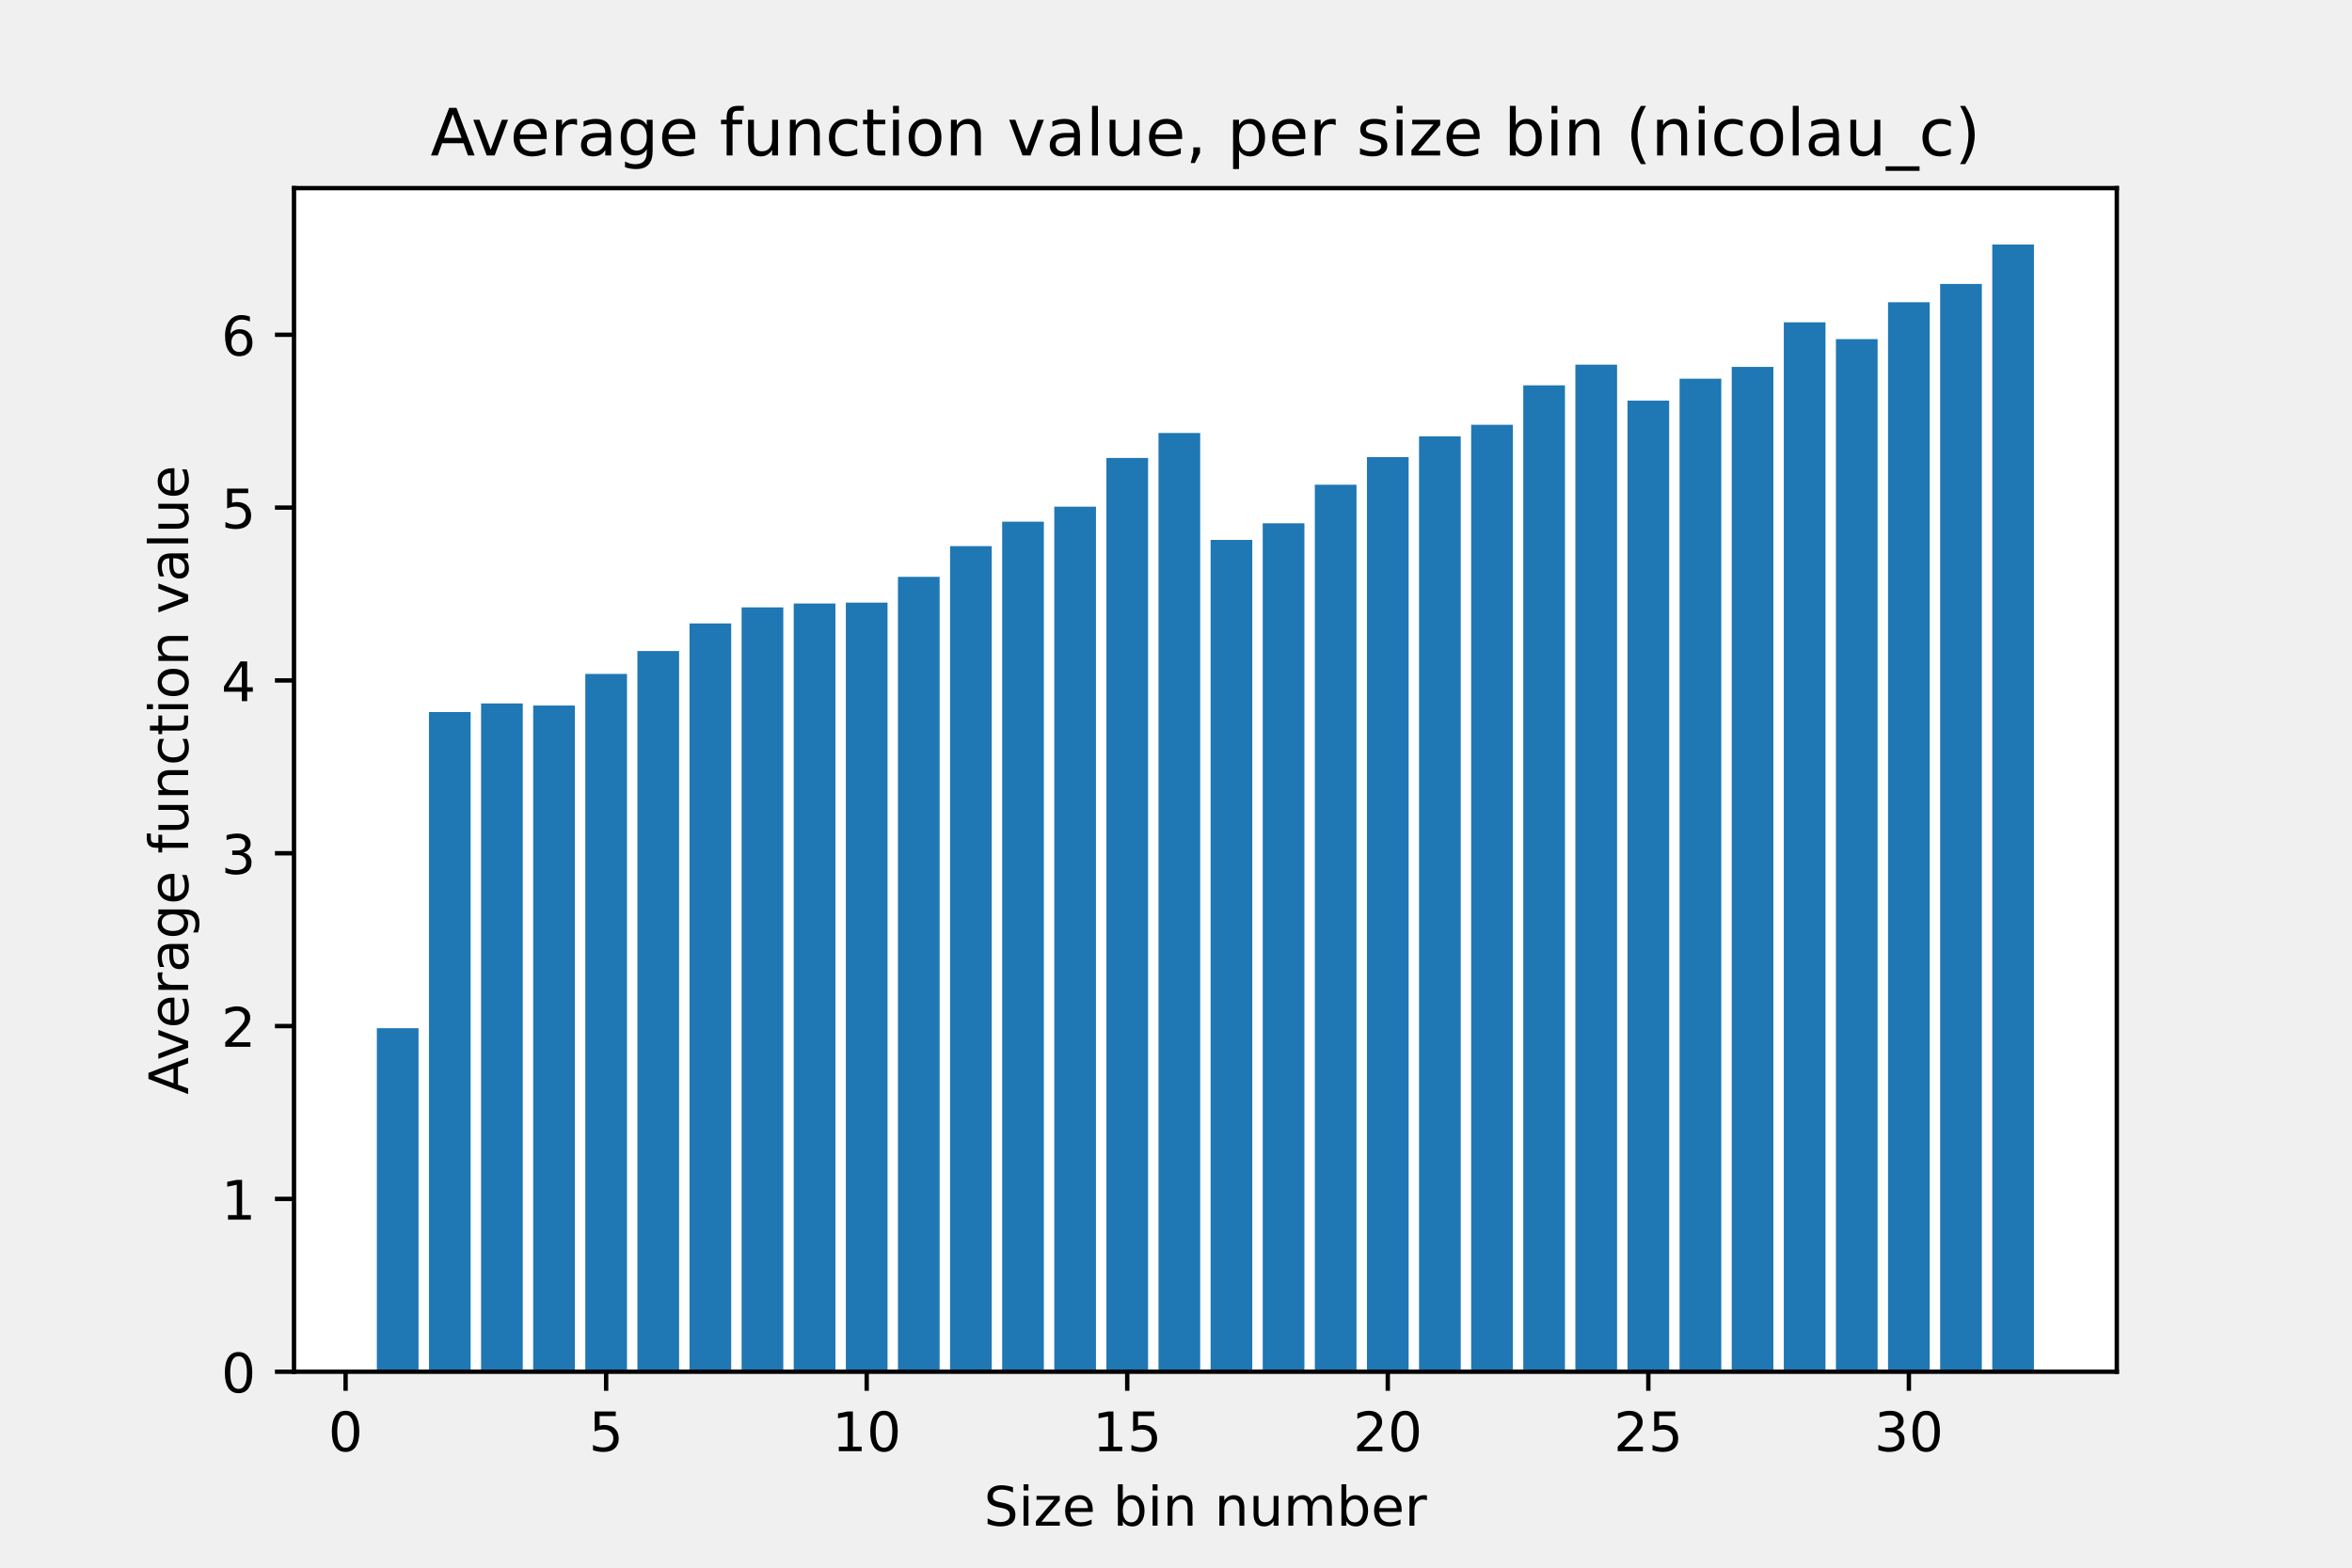
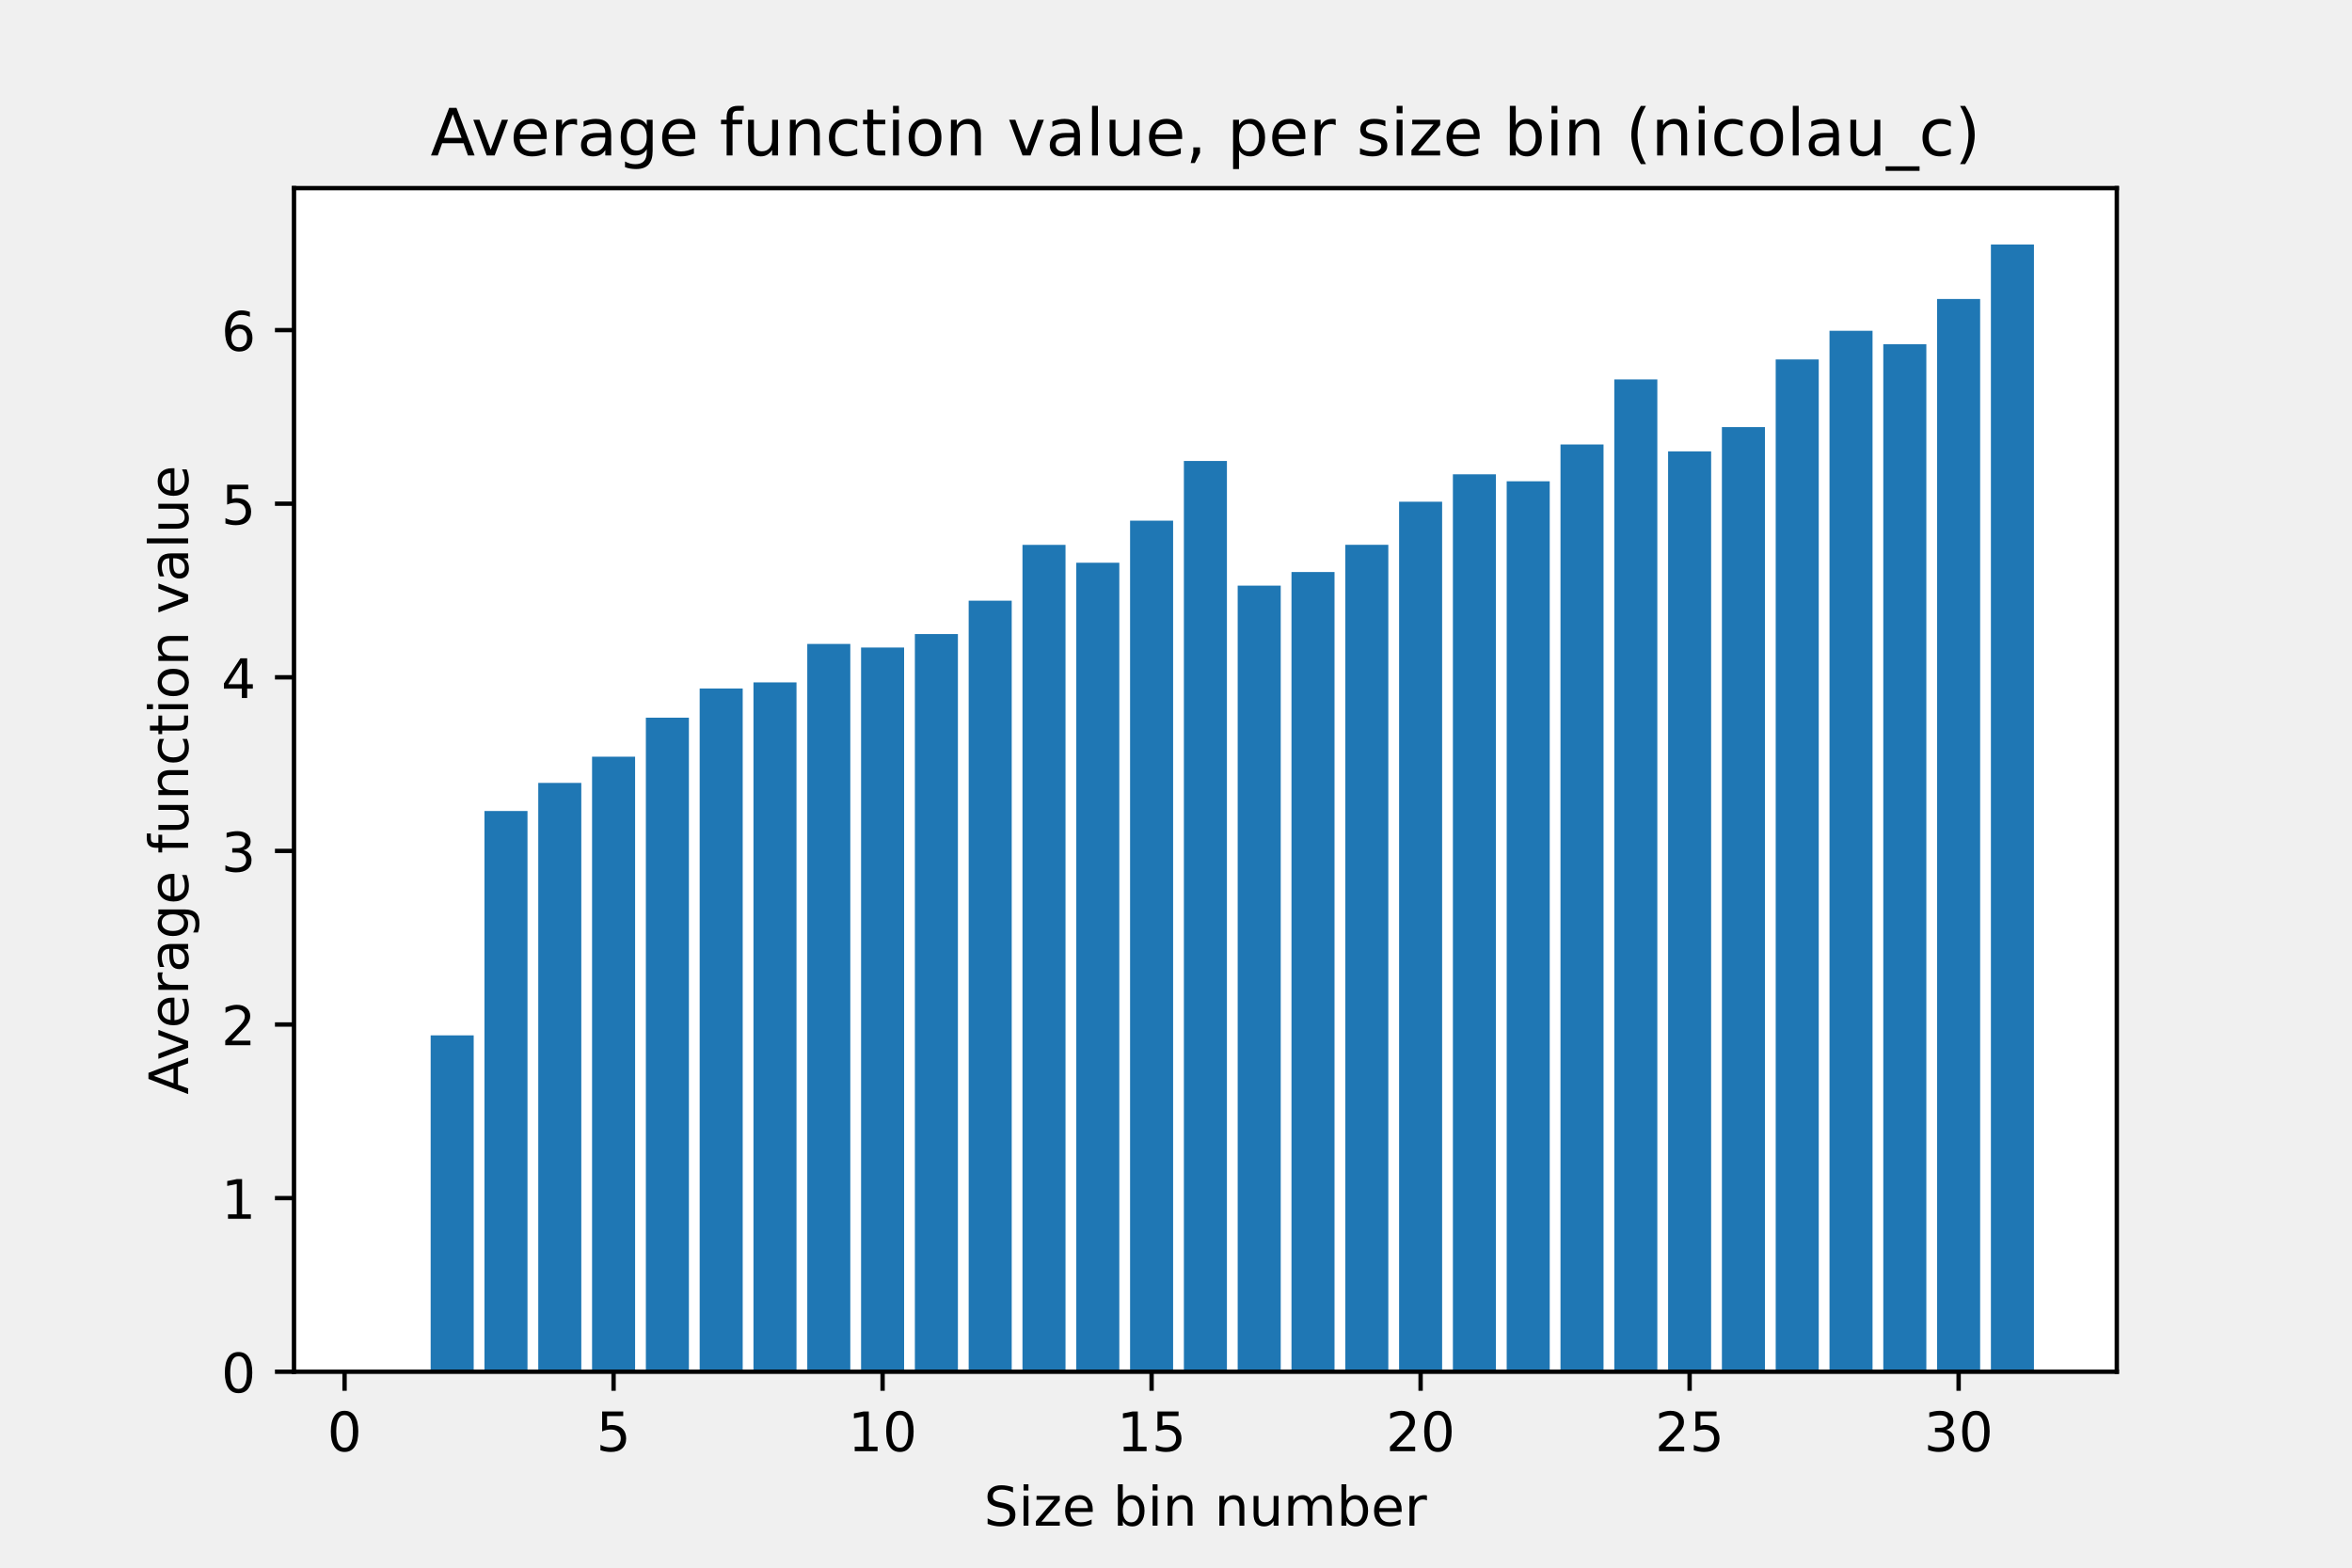
<svg xmlns="http://www.w3.org/2000/svg" xmlns:xlink="http://www.w3.org/1999/xlink" width="432pt" height="288pt" viewBox="0 0 432 288" version="1.1">
  <defs>
    <style type="text/css">*{stroke-linejoin: round; stroke-linecap: butt}</style>
  </defs>
  <g id="figure_1">
    <g id="patch_1">
      <path d="M 0 288  L 432 288  L 432 0  L 0 0  L 0 288  z " style="fill: none" />
    </g>
    <g id="axes_1">
      <g id="patch_2">
        <path d="M 54 252  L 388.8 252  L 388.8 34.56  L 54 34.56  z " style="fill: #ffffff" />
      </g>
      <g id="patch_3">
-         <path d="M 69.218 252  L 76.875 252  L 76.875 188.892  L 69.218 188.892  z " clip-path="url(#p6d19652eb0)" style="fill: #1f77b4" />
+         <path d="M 69.218 252  L 77.124 252  L 77.124 252  L 69.218 252  z " clip-path="url(#pffc5edbff7)" style="fill: #1f77b4" />
      </g>
      <g id="patch_4">
-         <path d="M 78.789 252  L 86.446 252  L 86.446 130.809  L 78.789 130.809  z " clip-path="url(#p6d19652eb0)" style="fill: #1f77b4" />
+         <path d="M 79.1 252  L 87.006 252  L 87.006 190.208  L 79.1 190.208  z " clip-path="url(#pffc5edbff7)" style="fill: #1f77b4" />
      </g>
      <g id="patch_5">
-         <path d="M 88.361 252  L 96.017 252  L 96.017 129.234  L 88.361 129.234  z " clip-path="url(#p6d19652eb0)" style="fill: #1f77b4" />
+         <path d="M 88.982 252  L 96.888 252  L 96.888 148.987  L 88.982 148.987  z " clip-path="url(#pffc5edbff7)" style="fill: #1f77b4" />
      </g>
      <g id="patch_6">
-         <path d="M 97.932 252  L 105.589 252  L 105.589 129.611  L 97.932 129.611  z " clip-path="url(#p6d19652eb0)" style="fill: #1f77b4" />
+         <path d="M 98.864 252  L 106.77 252  L 106.77 143.824  L 98.864 143.824  z " clip-path="url(#pffc5edbff7)" style="fill: #1f77b4" />
      </g>
      <g id="patch_7">
-         <path d="M 107.503 252  L 115.16 252  L 115.16 123.802  L 107.503 123.802  z " clip-path="url(#p6d19652eb0)" style="fill: #1f77b4" />
+         <path d="M 108.746 252  L 116.651 252  L 116.651 139.009  L 108.746 139.009  z " clip-path="url(#pffc5edbff7)" style="fill: #1f77b4" />
      </g>
      <g id="patch_8">
-         <path d="M 117.074 252  L 124.731 252  L 124.731 119.595  L 117.074 119.595  z " clip-path="url(#p6d19652eb0)" style="fill: #1f77b4" />
+         <path d="M 118.628 252  L 126.533 252  L 126.533 131.843  L 118.628 131.843  z " clip-path="url(#pffc5edbff7)" style="fill: #1f77b4" />
      </g>
      <g id="patch_9">
-         <path d="M 126.645 252  L 134.302 252  L 134.302 114.536  L 126.645 114.536  z " clip-path="url(#p6d19652eb0)" style="fill: #1f77b4" />
+         <path d="M 128.51 252  L 136.415 252  L 136.415 126.493  L 128.51 126.493  z " clip-path="url(#pffc5edbff7)" style="fill: #1f77b4" />
      </g>
      <g id="patch_10">
-         <path d="M 136.216 252  L 143.873 252  L 143.873 111.584  L 136.216 111.584  z " clip-path="url(#p6d19652eb0)" style="fill: #1f77b4" />
+         <path d="M 138.392 252  L 146.297 252  L 146.297 125.357  L 138.392 125.357  z " clip-path="url(#pffc5edbff7)" style="fill: #1f77b4" />
      </g>
      <g id="patch_11">
-         <path d="M 145.788 252  L 153.445 252  L 153.445 110.869  L 145.788 110.869  z " clip-path="url(#p6d19652eb0)" style="fill: #1f77b4" />
+         <path d="M 148.274 252  L 156.179 252  L 156.179 118.297  L 148.274 118.297  z " clip-path="url(#pffc5edbff7)" style="fill: #1f77b4" />
      </g>
      <g id="patch_12">
-         <path d="M 155.359 252  L 163.016 252  L 163.016 110.711  L 155.359 110.711  z " clip-path="url(#p6d19652eb0)" style="fill: #1f77b4" />
+         <path d="M 158.156 252  L 166.061 252  L 166.061 118.951  L 158.156 118.951  z " clip-path="url(#pffc5edbff7)" style="fill: #1f77b4" />
      </g>
      <g id="patch_13">
-         <path d="M 164.93 252  L 172.587 252  L 172.587 105.978  L 164.93 105.978  z " clip-path="url(#p6d19652eb0)" style="fill: #1f77b4" />
+         <path d="M 168.038 252  L 175.943 252  L 175.943 116.475  L 168.038 116.475  z " clip-path="url(#pffc5edbff7)" style="fill: #1f77b4" />
      </g>
      <g id="patch_14">
-         <path d="M 174.501 252  L 182.158 252  L 182.158 100.325  L 174.501 100.325  z " clip-path="url(#p6d19652eb0)" style="fill: #1f77b4" />
+         <path d="M 177.919 252  L 185.825 252  L 185.825 110.352  L 177.919 110.352  z " clip-path="url(#pffc5edbff7)" style="fill: #1f77b4" />
      </g>
      <g id="patch_15">
-         <path d="M 184.072 252  L 191.729 252  L 191.729 95.84  L 184.072 95.84  z " clip-path="url(#p6d19652eb0)" style="fill: #1f77b4" />
+         <path d="M 187.801 252  L 195.707 252  L 195.707 100.102  L 187.801 100.102  z " clip-path="url(#pffc5edbff7)" style="fill: #1f77b4" />
      </g>
      <g id="patch_16">
-         <path d="M 193.644 252  L 201.301 252  L 201.301 93.079  L 193.644 93.079  z " clip-path="url(#p6d19652eb0)" style="fill: #1f77b4" />
+         <path d="M 197.683 252  L 205.589 252  L 205.589 103.382  L 197.683 103.382  z " clip-path="url(#pffc5edbff7)" style="fill: #1f77b4" />
      </g>
      <g id="patch_17">
-         <path d="M 203.215 252  L 210.872 252  L 210.872 84.126  L 203.215 84.126  z " clip-path="url(#p6d19652eb0)" style="fill: #1f77b4" />
+         <path d="M 207.565 252  L 215.471 252  L 215.471 95.647  L 207.565 95.647  z " clip-path="url(#pffc5edbff7)" style="fill: #1f77b4" />
      </g>
      <g id="patch_18">
-         <path d="M 212.786 252  L 220.443 252  L 220.443 79.544  L 212.786 79.544  z " clip-path="url(#p6d19652eb0)" style="fill: #1f77b4" />
+         <path d="M 217.447 252  L 225.353 252  L 225.353 84.686  L 217.447 84.686  z " clip-path="url(#pffc5edbff7)" style="fill: #1f77b4" />
      </g>
      <g id="patch_19">
-         <path d="M 222.357 252  L 230.014 252  L 230.014 99.189  L 222.357 99.189  z " clip-path="url(#p6d19652eb0)" style="fill: #1f77b4" />
+         <path d="M 227.329 252  L 235.235 252  L 235.235 107.584  L 227.329 107.584  z " clip-path="url(#pffc5edbff7)" style="fill: #1f77b4" />
      </g>
      <g id="patch_20">
-         <path d="M 231.928 252  L 239.585 252  L 239.585 96.129  L 231.928 96.129  z " clip-path="url(#p6d19652eb0)" style="fill: #1f77b4" />
+         <path d="M 237.211 252  L 245.117 252  L 245.117 105.081  L 237.211 105.081  z " clip-path="url(#pffc5edbff7)" style="fill: #1f77b4" />
      </g>
      <g id="patch_21">
-         <path d="M 241.499 252  L 249.156 252  L 249.156 89.049  L 241.499 89.049  z " clip-path="url(#p6d19652eb0)" style="fill: #1f77b4" />
+         <path d="M 247.093 252  L 254.999 252  L 254.999 100.086  L 247.093 100.086  z " clip-path="url(#pffc5edbff7)" style="fill: #1f77b4" />
      </g>
      <g id="patch_22">
-         <path d="M 251.071 252  L 258.728 252  L 258.728 83.97  L 251.071 83.97  z " clip-path="url(#p6d19652eb0)" style="fill: #1f77b4" />
+         <path d="M 256.975 252  L 264.881 252  L 264.881 92.167  L 256.975 92.167  z " clip-path="url(#pffc5edbff7)" style="fill: #1f77b4" />
      </g>
      <g id="patch_23">
-         <path d="M 260.642 252  L 268.299 252  L 268.299 80.151  L 260.642 80.151  z " clip-path="url(#p6d19652eb0)" style="fill: #1f77b4" />
+         <path d="M 266.857 252  L 274.762 252  L 274.762 87.137  L 266.857 87.137  z " clip-path="url(#pffc5edbff7)" style="fill: #1f77b4" />
      </g>
      <g id="patch_24">
-         <path d="M 270.213 252  L 277.87 252  L 277.87 78.039  L 270.213 78.039  z " clip-path="url(#p6d19652eb0)" style="fill: #1f77b4" />
+         <path d="M 276.739 252  L 284.644 252  L 284.644 88.415  L 276.739 88.415  z " clip-path="url(#pffc5edbff7)" style="fill: #1f77b4" />
      </g>
      <g id="patch_25">
-         <path d="M 279.784 252  L 287.441 252  L 287.441 70.792  L 279.784 70.792  z " clip-path="url(#p6d19652eb0)" style="fill: #1f77b4" />
+         <path d="M 286.621 252  L 294.526 252  L 294.526 81.649  L 286.621 81.649  z " clip-path="url(#pffc5edbff7)" style="fill: #1f77b4" />
      </g>
      <g id="patch_26">
-         <path d="M 289.355 252  L 297.012 252  L 297.012 66.991  L 289.355 66.991  z " clip-path="url(#p6d19652eb0)" style="fill: #1f77b4" />
+         <path d="M 296.503 252  L 304.408 252  L 304.408 69.712  L 296.503 69.712  z " clip-path="url(#pffc5edbff7)" style="fill: #1f77b4" />
      </g>
      <g id="patch_27">
-         <path d="M 298.927 252  L 306.584 252  L 306.584 73.593  L 298.927 73.593  z " clip-path="url(#p6d19652eb0)" style="fill: #1f77b4" />
+         <path d="M 306.385 252  L 314.29 252  L 314.29 82.923  L 306.385 82.923  z " clip-path="url(#pffc5edbff7)" style="fill: #1f77b4" />
      </g>
      <g id="patch_28">
-         <path d="M 308.498 252  L 316.155 252  L 316.155 69.574  L 308.498 69.574  z " clip-path="url(#p6d19652eb0)" style="fill: #1f77b4" />
+         <path d="M 316.267 252  L 324.172 252  L 324.172 78.461  L 316.267 78.461  z " clip-path="url(#pffc5edbff7)" style="fill: #1f77b4" />
      </g>
      <g id="patch_29">
-         <path d="M 318.069 252  L 325.726 252  L 325.726 67.404  L 318.069 67.404  z " clip-path="url(#p6d19652eb0)" style="fill: #1f77b4" />
+         <path d="M 326.149 252  L 334.054 252  L 334.054 66.03  L 326.149 66.03  z " clip-path="url(#pffc5edbff7)" style="fill: #1f77b4" />
      </g>
      <g id="patch_30">
-         <path d="M 327.64 252  L 335.297 252  L 335.297 59.213  L 327.64 59.213  z " clip-path="url(#p6d19652eb0)" style="fill: #1f77b4" />
+         <path d="M 336.03 252  L 343.936 252  L 343.936 60.766  L 336.03 60.766  z " clip-path="url(#pffc5edbff7)" style="fill: #1f77b4" />
      </g>
      <g id="patch_31">
-         <path d="M 337.211 252  L 344.868 252  L 344.868 62.295  L 337.211 62.295  z " clip-path="url(#p6d19652eb0)" style="fill: #1f77b4" />
+         <path d="M 345.912 252  L 353.818 252  L 353.818 63.239  L 345.912 63.239  z " clip-path="url(#pffc5edbff7)" style="fill: #1f77b4" />
      </g>
      <g id="patch_32">
-         <path d="M 346.783 252  L 354.439 252  L 354.439 55.525  L 346.783 55.525  z " clip-path="url(#p6d19652eb0)" style="fill: #1f77b4" />
+         <path d="M 355.794 252  L 363.7 252  L 363.7 54.931  L 355.794 54.931  z " clip-path="url(#pffc5edbff7)" style="fill: #1f77b4" />
      </g>
      <g id="patch_33">
-         <path d="M 356.354 252  L 364.011 252  L 364.011 52.164  L 356.354 52.164  z " clip-path="url(#p6d19652eb0)" style="fill: #1f77b4" />
-       </g>
-       <g id="patch_34">
-         <path d="M 365.925 252  L 373.582 252  L 373.582 44.914  L 365.925 44.914  z " clip-path="url(#p6d19652eb0)" style="fill: #1f77b4" />
+         <path d="M 365.676 252  L 373.582 252  L 373.582 44.914  L 365.676 44.914  z " clip-path="url(#pffc5edbff7)" style="fill: #1f77b4" />
      </g>
      <g id="matplotlib.axis_1">
        <g id="xtick_1">
          <g id="line2d_1">
            <defs>
-               <path id="m0f5ec943c7" d="M 0 0  L 0 3.5  " style="stroke: #000000; stroke-width: 0.8" />
+               <path id="mae36552a9d" d="M 0 0  L 0 3.5  " style="stroke: #000000; stroke-width: 0.8" />
            </defs>
            <g>
-               <use xlink:href="#m0f5ec943c7" x="63.475" y="252" style="stroke: #000000; stroke-width: 0.8" />
+               <use xlink:href="#mae36552a9d" x="63.289" y="252" style="stroke: #000000; stroke-width: 0.8" />
            </g>
          </g>
          <g id="text_1">
-             <g transform="translate(60.29422 266.5984)scale(0.1 -0.1)">
+             <g transform="translate(60.10777 266.5984)scale(0.1 -0.1)">
              <defs>
                <path id="DejaVuSans-30" d="M 2034 4250  Q 1547 4250 1301 3770  Q 1056 3291 1056 2328  Q 1056 1369 1301 889  Q 1547 409 2034 409  Q 2525 409 2770 889  Q 3016 1369 3016 2328  Q 3016 3291 2770 3770  Q 2525 4250 2034 4250  z M 2034 4750  Q 2819 4750 3233 4129  Q 3647 3509 3647 2328  Q 3647 1150 3233 529  Q 2819 -91 2034 -91  Q 1250 -91 836 529  Q 422 1150 422 2328  Q 422 3509 836 4129  Q 1250 4750 2034 4750  z " transform="scale(0.015625)" />
              </defs>
              <use xlink:href="#DejaVuSans-30" />
            </g>
          </g>
        </g>
        <g id="xtick_2">
          <g id="line2d_2">
            <g>
-               <use xlink:href="#m0f5ec943c7" x="111.331" y="252" style="stroke: #000000; stroke-width: 0.8" />
+               <use xlink:href="#mae36552a9d" x="112.699" y="252" style="stroke: #000000; stroke-width: 0.8" />
            </g>
          </g>
          <g id="text_2">
-             <g transform="translate(108.1501 266.5984)scale(0.1 -0.1)">
+             <g transform="translate(109.5175 266.5984)scale(0.1 -0.1)">
              <defs>
                <path id="DejaVuSans-35" d="M 691 4666  L 3169 4666  L 3169 4134  L 1269 4134  L 1269 2991  Q 1406 3038 1543 3061  Q 1681 3084 1819 3084  Q 2600 3084 3056 2656  Q 3513 2228 3513 1497  Q 3513 744 3044 326  Q 2575 -91 1722 -91  Q 1428 -91 1123 -41  Q 819 9 494 109  L 494 744  Q 775 591 1075 516  Q 1375 441 1709 441  Q 2250 441 2565 725  Q 2881 1009 2881 1497  Q 2881 1984 2565 2268  Q 2250 2553 1709 2553  Q 1456 2553 1204 2497  Q 953 2441 691 2322  L 691 4666  z " transform="scale(0.015625)" />
              </defs>
              <use xlink:href="#DejaVuSans-35" />
            </g>
          </g>
        </g>
        <g id="xtick_3">
          <g id="line2d_3">
            <g>
-               <use xlink:href="#m0f5ec943c7" x="159.187" y="252" style="stroke: #000000; stroke-width: 0.8" />
+               <use xlink:href="#mae36552a9d" x="162.108" y="252" style="stroke: #000000; stroke-width: 0.8" />
            </g>
          </g>
          <g id="text_3">
-             <g transform="translate(152.8248 266.5984)scale(0.1 -0.1)">
+             <g transform="translate(155.7459 266.5984)scale(0.1 -0.1)">
              <defs>
                <path id="DejaVuSans-31" d="M 794 531  L 1825 531  L 1825 4091  L 703 3866  L 703 4441  L 1819 4666  L 2450 4666  L 2450 531  L 3481 531  L 3481 0  L 794 0  L 794 531  z " transform="scale(0.015625)" />
              </defs>
              <use xlink:href="#DejaVuSans-31" />
              <use xlink:href="#DejaVuSans-30" x="63.623" />
            </g>
          </g>
        </g>
        <g id="xtick_4">
          <g id="line2d_4">
            <g>
-               <use xlink:href="#m0f5ec943c7" x="207.043" y="252" style="stroke: #000000; stroke-width: 0.8" />
+               <use xlink:href="#mae36552a9d" x="211.518" y="252" style="stroke: #000000; stroke-width: 0.8" />
            </g>
          </g>
          <g id="text_4">
-             <g transform="translate(200.6807 266.5984)scale(0.1 -0.1)">
+             <g transform="translate(205.1556 266.5984)scale(0.1 -0.1)">
              <use xlink:href="#DejaVuSans-31" />
              <use xlink:href="#DejaVuSans-35" x="63.623" />
            </g>
          </g>
        </g>
        <g id="xtick_5">
          <g id="line2d_5">
            <g>
-               <use xlink:href="#m0f5ec943c7" x="254.899" y="252" style="stroke: #000000; stroke-width: 0.8" />
+               <use xlink:href="#mae36552a9d" x="260.928" y="252" style="stroke: #000000; stroke-width: 0.8" />
            </g>
          </g>
          <g id="text_5">
-             <g transform="translate(248.5366 266.5984)scale(0.1 -0.1)">
+             <g transform="translate(254.5652 266.5984)scale(0.1 -0.1)">
              <defs>
                <path id="DejaVuSans-32" d="M 1228 531  L 3431 531  L 3431 0  L 469 0  L 469 531  Q 828 903 1448 1529  Q 2069 2156 2228 2338  Q 2531 2678 2651 2914  Q 2772 3150 2772 3378  Q 2772 3750 2511 3984  Q 2250 4219 1831 4219  Q 1534 4219 1204 4116  Q 875 4013 500 3803  L 500 4441  Q 881 4594 1212 4672  Q 1544 4750 1819 4750  Q 2544 4750 2975 4387  Q 3406 4025 3406 3419  Q 3406 3131 3298 2873  Q 3191 2616 2906 2266  Q 2828 2175 2409 1742  Q 1991 1309 1228 531  z " transform="scale(0.015625)" />
              </defs>
              <use xlink:href="#DejaVuSans-32" />
              <use xlink:href="#DejaVuSans-30" x="63.623" />
            </g>
          </g>
        </g>
        <g id="xtick_6">
          <g id="line2d_6">
            <g>
-               <use xlink:href="#m0f5ec943c7" x="302.755" y="252" style="stroke: #000000; stroke-width: 0.8" />
+               <use xlink:href="#mae36552a9d" x="310.337" y="252" style="stroke: #000000; stroke-width: 0.8" />
            </g>
          </g>
          <g id="text_6">
-             <g transform="translate(296.3926 266.5984)scale(0.1 -0.1)">
+             <g transform="translate(303.9749 266.5984)scale(0.1 -0.1)">
              <use xlink:href="#DejaVuSans-32" />
              <use xlink:href="#DejaVuSans-35" x="63.623" />
            </g>
          </g>
        </g>
        <g id="xtick_7">
          <g id="line2d_7">
            <g>
-               <use xlink:href="#m0f5ec943c7" x="350.611" y="252" style="stroke: #000000; stroke-width: 0.8" />
+               <use xlink:href="#mae36552a9d" x="359.747" y="252" style="stroke: #000000; stroke-width: 0.8" />
            </g>
          </g>
          <g id="text_7">
-             <g transform="translate(344.2485 266.5984)scale(0.1 -0.1)">
+             <g transform="translate(353.3846 266.5984)scale(0.1 -0.1)">
              <defs>
                <path id="DejaVuSans-33" d="M 2597 2516  Q 3050 2419 3304 2112  Q 3559 1806 3559 1356  Q 3559 666 3084 287  Q 2609 -91 1734 -91  Q 1441 -91 1130 -33  Q 819 25 488 141  L 488 750  Q 750 597 1062 519  Q 1375 441 1716 441  Q 2309 441 2620 675  Q 2931 909 2931 1356  Q 2931 1769 2642 2001  Q 2353 2234 1838 2234  L 1294 2234  L 1294 2753  L 1863 2753  Q 2328 2753 2575 2939  Q 2822 3125 2822 3475  Q 2822 3834 2567 4026  Q 2313 4219 1838 4219  Q 1578 4219 1281 4162  Q 984 4106 628 3988  L 628 4550  Q 988 4650 1302 4700  Q 1616 4750 1894 4750  Q 2613 4750 3031 4423  Q 3450 4097 3450 3541  Q 3450 3153 3228 2886  Q 3006 2619 2597 2516  z " transform="scale(0.015625)" />
              </defs>
              <use xlink:href="#DejaVuSans-33" />
              <use xlink:href="#DejaVuSans-30" x="63.623" />
            </g>
          </g>
        </g>
        <g id="text_8">
          <g transform="translate(180.7117 280.2766)scale(0.1 -0.1)">
            <defs>
              <path id="DejaVuSans-53" d="M 3425 4513  L 3425 3897  Q 3066 4069 2747 4153  Q 2428 4238 2131 4238  Q 1616 4238 1336 4038  Q 1056 3838 1056 3469  Q 1056 3159 1242 3001  Q 1428 2844 1947 2747  L 2328 2669  Q 3034 2534 3370 2195  Q 3706 1856 3706 1288  Q 3706 609 3251 259  Q 2797 -91 1919 -91  Q 1588 -91 1214 -16  Q 841 59 441 206  L 441 856  Q 825 641 1194 531  Q 1563 422 1919 422  Q 2459 422 2753 634  Q 3047 847 3047 1241  Q 3047 1584 2836 1778  Q 2625 1972 2144 2069  L 1759 2144  Q 1053 2284 737 2584  Q 422 2884 422 3419  Q 422 4038 858 4394  Q 1294 4750 2059 4750  Q 2388 4750 2728 4690  Q 3069 4631 3425 4513  z " transform="scale(0.015625)" />
              <path id="DejaVuSans-69" d="M 603 3500  L 1178 3500  L 1178 0  L 603 0  L 603 3500  z M 603 4863  L 1178 4863  L 1178 4134  L 603 4134  L 603 4863  z " transform="scale(0.015625)" />
              <path id="DejaVuSans-7a" d="M 353 3500  L 3084 3500  L 3084 2975  L 922 459  L 3084 459  L 3084 0  L 275 0  L 275 525  L 2438 3041  L 353 3041  L 353 3500  z " transform="scale(0.015625)" />
              <path id="DejaVuSans-65" d="M 3597 1894  L 3597 1613  L 953 1613  Q 991 1019 1311 708  Q 1631 397 2203 397  Q 2534 397 2845 478  Q 3156 559 3463 722  L 3463 178  Q 3153 47 2828 -22  Q 2503 -91 2169 -91  Q 1331 -91 842 396  Q 353 884 353 1716  Q 353 2575 817 3079  Q 1281 3584 2069 3584  Q 2775 3584 3186 3129  Q 3597 2675 3597 1894  z M 3022 2063  Q 3016 2534 2758 2815  Q 2500 3097 2075 3097  Q 1594 3097 1305 2825  Q 1016 2553 972 2059  L 3022 2063  z " transform="scale(0.015625)" />
              <path id="DejaVuSans-20" transform="scale(0.015625)" />
              <path id="DejaVuSans-62" d="M 3116 1747  Q 3116 2381 2855 2742  Q 2594 3103 2138 3103  Q 1681 3103 1420 2742  Q 1159 2381 1159 1747  Q 1159 1113 1420 752  Q 1681 391 2138 391  Q 2594 391 2855 752  Q 3116 1113 3116 1747  z M 1159 2969  Q 1341 3281 1617 3432  Q 1894 3584 2278 3584  Q 2916 3584 3314 3078  Q 3713 2572 3713 1747  Q 3713 922 3314 415  Q 2916 -91 2278 -91  Q 1894 -91 1617 61  Q 1341 213 1159 525  L 1159 0  L 581 0  L 581 4863  L 1159 4863  L 1159 2969  z " transform="scale(0.015625)" />
              <path id="DejaVuSans-6e" d="M 3513 2113  L 3513 0  L 2938 0  L 2938 2094  Q 2938 2591 2744 2837  Q 2550 3084 2163 3084  Q 1697 3084 1428 2787  Q 1159 2491 1159 1978  L 1159 0  L 581 0  L 581 3500  L 1159 3500  L 1159 2956  Q 1366 3272 1645 3428  Q 1925 3584 2291 3584  Q 2894 3584 3203 3211  Q 3513 2838 3513 2113  z " transform="scale(0.015625)" />
              <path id="DejaVuSans-75" d="M 544 1381  L 544 3500  L 1119 3500  L 1119 1403  Q 1119 906 1312 657  Q 1506 409 1894 409  Q 2359 409 2629 706  Q 2900 1003 2900 1516  L 2900 3500  L 3475 3500  L 3475 0  L 2900 0  L 2900 538  Q 2691 219 2414 64  Q 2138 -91 1772 -91  Q 1169 -91 856 284  Q 544 659 544 1381  z M 1991 3584  L 1991 3584  z " transform="scale(0.015625)" />
              <path id="DejaVuSans-6d" d="M 3328 2828  Q 3544 3216 3844 3400  Q 4144 3584 4550 3584  Q 5097 3584 5394 3201  Q 5691 2819 5691 2113  L 5691 0  L 5113 0  L 5113 2094  Q 5113 2597 4934 2840  Q 4756 3084 4391 3084  Q 3944 3084 3684 2787  Q 3425 2491 3425 1978  L 3425 0  L 2847 0  L 2847 2094  Q 2847 2600 2669 2842  Q 2491 3084 2119 3084  Q 1678 3084 1418 2786  Q 1159 2488 1159 1978  L 1159 0  L 581 0  L 581 3500  L 1159 3500  L 1159 2956  Q 1356 3278 1631 3431  Q 1906 3584 2284 3584  Q 2666 3584 2933 3390  Q 3200 3197 3328 2828  z " transform="scale(0.015625)" />
              <path id="DejaVuSans-72" d="M 2631 2963  Q 2534 3019 2420 3045  Q 2306 3072 2169 3072  Q 1681 3072 1420 2755  Q 1159 2438 1159 1844  L 1159 0  L 581 0  L 581 3500  L 1159 3500  L 1159 2956  Q 1341 3275 1631 3429  Q 1922 3584 2338 3584  Q 2397 3584 2469 3576  Q 2541 3569 2628 3553  L 2631 2963  z " transform="scale(0.015625)" />
            </defs>
            <use xlink:href="#DejaVuSans-53" />
            <use xlink:href="#DejaVuSans-69" x="63.477" />
            <use xlink:href="#DejaVuSans-7a" x="91.26" />
            <use xlink:href="#DejaVuSans-65" x="143.75" />
            <use xlink:href="#DejaVuSans-20" x="205.273" />
            <use xlink:href="#DejaVuSans-62" x="237.061" />
            <use xlink:href="#DejaVuSans-69" x="300.537" />
            <use xlink:href="#DejaVuSans-6e" x="328.32" />
            <use xlink:href="#DejaVuSans-20" x="391.699" />
            <use xlink:href="#DejaVuSans-6e" x="423.486" />
            <use xlink:href="#DejaVuSans-75" x="486.865" />
            <use xlink:href="#DejaVuSans-6d" x="550.244" />
            <use xlink:href="#DejaVuSans-62" x="647.656" />
            <use xlink:href="#DejaVuSans-65" x="711.133" />
            <use xlink:href="#DejaVuSans-72" x="772.656" />
          </g>
        </g>
      </g>
      <g id="matplotlib.axis_2">
        <g id="ytick_1">
          <g id="line2d_8">
            <defs>
-               <path id="mf9b8d46c5f" d="M 0 0  L -3.5 0  " style="stroke: #000000; stroke-width: 0.8" />
+               <path id="ma12ed5bcfe" d="M 0 0  L -3.5 0  " style="stroke: #000000; stroke-width: 0.8" />
            </defs>
            <g>
-               <use xlink:href="#mf9b8d46c5f" x="54" y="252" style="stroke: #000000; stroke-width: 0.8" />
+               <use xlink:href="#ma12ed5bcfe" x="54" y="252" style="stroke: #000000; stroke-width: 0.8" />
            </g>
          </g>
          <g id="text_9">
            <g transform="translate(40.6375 255.7992)scale(0.1 -0.1)">
              <use xlink:href="#DejaVuSans-30" />
            </g>
          </g>
        </g>
        <g id="ytick_2">
          <g id="line2d_9">
            <g>
-               <use xlink:href="#mf9b8d46c5f" x="54" y="220.25" style="stroke: #000000; stroke-width: 0.8" />
+               <use xlink:href="#ma12ed5bcfe" x="54" y="220.107" style="stroke: #000000; stroke-width: 0.8" />
            </g>
          </g>
          <g id="text_10">
-             <g transform="translate(40.6375 224.0494)scale(0.1 -0.1)">
+             <g transform="translate(40.6375 223.9067)scale(0.1 -0.1)">
              <use xlink:href="#DejaVuSans-31" />
            </g>
          </g>
        </g>
        <g id="ytick_3">
          <g id="line2d_10">
            <g>
-               <use xlink:href="#mf9b8d46c5f" x="54" y="188.5" style="stroke: #000000; stroke-width: 0.8" />
+               <use xlink:href="#ma12ed5bcfe" x="54" y="188.215" style="stroke: #000000; stroke-width: 0.8" />
            </g>
          </g>
          <g id="text_11">
-             <g transform="translate(40.6375 192.2997)scale(0.1 -0.1)">
+             <g transform="translate(40.6375 192.0141)scale(0.1 -0.1)">
              <use xlink:href="#DejaVuSans-32" />
            </g>
          </g>
        </g>
        <g id="ytick_4">
          <g id="line2d_11">
            <g>
-               <use xlink:href="#mf9b8d46c5f" x="54" y="156.751" style="stroke: #000000; stroke-width: 0.8" />
+               <use xlink:href="#ma12ed5bcfe" x="54" y="156.322" style="stroke: #000000; stroke-width: 0.8" />
            </g>
          </g>
          <g id="text_12">
-             <g transform="translate(40.6375 160.5499)scale(0.1 -0.1)">
+             <g transform="translate(40.6375 160.1215)scale(0.1 -0.1)">
              <use xlink:href="#DejaVuSans-33" />
            </g>
          </g>
        </g>
        <g id="ytick_5">
          <g id="line2d_12">
            <g>
-               <use xlink:href="#mf9b8d46c5f" x="54" y="125.001" style="stroke: #000000; stroke-width: 0.8" />
+               <use xlink:href="#ma12ed5bcfe" x="54" y="124.43" style="stroke: #000000; stroke-width: 0.8" />
            </g>
          </g>
          <g id="text_13">
-             <g transform="translate(40.6375 128.8001)scale(0.1 -0.1)">
+             <g transform="translate(40.6375 128.229)scale(0.1 -0.1)">
              <defs>
                <path id="DejaVuSans-34" d="M 2419 4116  L 825 1625  L 2419 1625  L 2419 4116  z M 2253 4666  L 3047 4666  L 3047 1625  L 3713 1625  L 3713 1100  L 3047 1100  L 3047 0  L 2419 0  L 2419 1100  L 313 1100  L 313 1709  L 2253 4666  z " transform="scale(0.015625)" />
              </defs>
              <use xlink:href="#DejaVuSans-34" />
            </g>
          </g>
        </g>
        <g id="ytick_6">
          <g id="line2d_13">
            <g>
-               <use xlink:href="#mf9b8d46c5f" x="54" y="93.251" style="stroke: #000000; stroke-width: 0.8" />
+               <use xlink:href="#ma12ed5bcfe" x="54" y="92.537" style="stroke: #000000; stroke-width: 0.8" />
            </g>
          </g>
          <g id="text_14">
-             <g transform="translate(40.6375 97.05031)scale(0.1 -0.1)">
+             <g transform="translate(40.6375 96.33641)scale(0.1 -0.1)">
              <use xlink:href="#DejaVuSans-35" />
            </g>
          </g>
        </g>
        <g id="ytick_7">
          <g id="line2d_14">
            <g>
-               <use xlink:href="#mf9b8d46c5f" x="54" y="61.501" style="stroke: #000000; stroke-width: 0.8" />
+               <use xlink:href="#ma12ed5bcfe" x="54" y="60.645" style="stroke: #000000; stroke-width: 0.8" />
            </g>
          </g>
          <g id="text_15">
-             <g transform="translate(40.6375 65.30052)scale(0.1 -0.1)">
+             <g transform="translate(40.6375 64.44385)scale(0.1 -0.1)">
              <defs>
                <path id="DejaVuSans-36" d="M 2113 2584  Q 1688 2584 1439 2293  Q 1191 2003 1191 1497  Q 1191 994 1439 701  Q 1688 409 2113 409  Q 2538 409 2786 701  Q 3034 994 3034 1497  Q 3034 2003 2786 2293  Q 2538 2584 2113 2584  z M 3366 4563  L 3366 3988  Q 3128 4100 2886 4159  Q 2644 4219 2406 4219  Q 1781 4219 1451 3797  Q 1122 3375 1075 2522  Q 1259 2794 1537 2939  Q 1816 3084 2150 3084  Q 2853 3084 3261 2657  Q 3669 2231 3669 1497  Q 3669 778 3244 343  Q 2819 -91 2113 -91  Q 1303 -91 875 529  Q 447 1150 447 2328  Q 447 3434 972 4092  Q 1497 4750 2381 4750  Q 2619 4750 2861 4703  Q 3103 4656 3366 4563  z " transform="scale(0.015625)" />
              </defs>
              <use xlink:href="#DejaVuSans-36" />
            </g>
          </g>
        </g>
        <g id="text_16">
          <g transform="translate(34.55781 201.073)rotate(-90)scale(0.1 -0.1)">
            <defs>
              <path id="DejaVuSans-41" d="M 2188 4044  L 1331 1722  L 3047 1722  L 2188 4044  z M 1831 4666  L 2547 4666  L 4325 0  L 3669 0  L 3244 1197  L 1141 1197  L 716 0  L 50 0  L 1831 4666  z " transform="scale(0.015625)" />
              <path id="DejaVuSans-76" d="M 191 3500  L 800 3500  L 1894 563  L 2988 3500  L 3597 3500  L 2284 0  L 1503 0  L 191 3500  z " transform="scale(0.015625)" />
              <path id="DejaVuSans-61" d="M 2194 1759  Q 1497 1759 1228 1600  Q 959 1441 959 1056  Q 959 750 1161 570  Q 1363 391 1709 391  Q 2188 391 2477 730  Q 2766 1069 2766 1631  L 2766 1759  L 2194 1759  z M 3341 1997  L 3341 0  L 2766 0  L 2766 531  Q 2569 213 2275 61  Q 1981 -91 1556 -91  Q 1019 -91 701 211  Q 384 513 384 1019  Q 384 1609 779 1909  Q 1175 2209 1959 2209  L 2766 2209  L 2766 2266  Q 2766 2663 2505 2880  Q 2244 3097 1772 3097  Q 1472 3097 1187 3025  Q 903 2953 641 2809  L 641 3341  Q 956 3463 1253 3523  Q 1550 3584 1831 3584  Q 2591 3584 2966 3190  Q 3341 2797 3341 1997  z " transform="scale(0.015625)" />
              <path id="DejaVuSans-67" d="M 2906 1791  Q 2906 2416 2648 2759  Q 2391 3103 1925 3103  Q 1463 3103 1205 2759  Q 947 2416 947 1791  Q 947 1169 1205 825  Q 1463 481 1925 481  Q 2391 481 2648 825  Q 2906 1169 2906 1791  z M 3481 434  Q 3481 -459 3084 -895  Q 2688 -1331 1869 -1331  Q 1566 -1331 1297 -1286  Q 1028 -1241 775 -1147  L 775 -588  Q 1028 -725 1275 -790  Q 1522 -856 1778 -856  Q 2344 -856 2625 -561  Q 2906 -266 2906 331  L 2906 616  Q 2728 306 2450 153  Q 2172 0 1784 0  Q 1141 0 747 490  Q 353 981 353 1791  Q 353 2603 747 3093  Q 1141 3584 1784 3584  Q 2172 3584 2450 3431  Q 2728 3278 2906 2969  L 2906 3500  L 3481 3500  L 3481 434  z " transform="scale(0.015625)" />
              <path id="DejaVuSans-66" d="M 2375 4863  L 2375 4384  L 1825 4384  Q 1516 4384 1395 4259  Q 1275 4134 1275 3809  L 1275 3500  L 2222 3500  L 2222 3053  L 1275 3053  L 1275 0  L 697 0  L 697 3053  L 147 3053  L 147 3500  L 697 3500  L 697 3744  Q 697 4328 969 4595  Q 1241 4863 1831 4863  L 2375 4863  z " transform="scale(0.015625)" />
              <path id="DejaVuSans-63" d="M 3122 3366  L 3122 2828  Q 2878 2963 2633 3030  Q 2388 3097 2138 3097  Q 1578 3097 1268 2742  Q 959 2388 959 1747  Q 959 1106 1268 751  Q 1578 397 2138 397  Q 2388 397 2633 464  Q 2878 531 3122 666  L 3122 134  Q 2881 22 2623 -34  Q 2366 -91 2075 -91  Q 1284 -91 818 406  Q 353 903 353 1747  Q 353 2603 823 3093  Q 1294 3584 2113 3584  Q 2378 3584 2631 3529  Q 2884 3475 3122 3366  z " transform="scale(0.015625)" />
              <path id="DejaVuSans-74" d="M 1172 4494  L 1172 3500  L 2356 3500  L 2356 3053  L 1172 3053  L 1172 1153  Q 1172 725 1289 603  Q 1406 481 1766 481  L 2356 481  L 2356 0  L 1766 0  Q 1100 0 847 248  Q 594 497 594 1153  L 594 3053  L 172 3053  L 172 3500  L 594 3500  L 594 4494  L 1172 4494  z " transform="scale(0.015625)" />
              <path id="DejaVuSans-6f" d="M 1959 3097  Q 1497 3097 1228 2736  Q 959 2375 959 1747  Q 959 1119 1226 758  Q 1494 397 1959 397  Q 2419 397 2687 759  Q 2956 1122 2956 1747  Q 2956 2369 2687 2733  Q 2419 3097 1959 3097  z M 1959 3584  Q 2709 3584 3137 3096  Q 3566 2609 3566 1747  Q 3566 888 3137 398  Q 2709 -91 1959 -91  Q 1206 -91 779 398  Q 353 888 353 1747  Q 353 2609 779 3096  Q 1206 3584 1959 3584  z " transform="scale(0.015625)" />
              <path id="DejaVuSans-6c" d="M 603 4863  L 1178 4863  L 1178 0  L 603 0  L 603 4863  z " transform="scale(0.015625)" />
            </defs>
            <use xlink:href="#DejaVuSans-41" />
            <use xlink:href="#DejaVuSans-76" x="62.533" />
            <use xlink:href="#DejaVuSans-65" x="121.713" />
            <use xlink:href="#DejaVuSans-72" x="183.236" />
            <use xlink:href="#DejaVuSans-61" x="224.35" />
            <use xlink:href="#DejaVuSans-67" x="285.629" />
            <use xlink:href="#DejaVuSans-65" x="349.105" />
            <use xlink:href="#DejaVuSans-20" x="410.629" />
            <use xlink:href="#DejaVuSans-66" x="442.416" />
            <use xlink:href="#DejaVuSans-75" x="477.621" />
            <use xlink:href="#DejaVuSans-6e" x="541" />
            <use xlink:href="#DejaVuSans-63" x="604.379" />
            <use xlink:href="#DejaVuSans-74" x="659.359" />
            <use xlink:href="#DejaVuSans-69" x="698.568" />
            <use xlink:href="#DejaVuSans-6f" x="726.352" />
            <use xlink:href="#DejaVuSans-6e" x="787.533" />
            <use xlink:href="#DejaVuSans-20" x="850.912" />
            <use xlink:href="#DejaVuSans-76" x="882.699" />
            <use xlink:href="#DejaVuSans-61" x="941.879" />
            <use xlink:href="#DejaVuSans-6c" x="1003.158" />
            <use xlink:href="#DejaVuSans-75" x="1030.941" />
            <use xlink:href="#DejaVuSans-65" x="1094.32" />
          </g>
        </g>
      </g>
+       <g id="patch_34">
+         <path d="M 54 252  L 54 34.56  " style="fill: none; stroke: #000000; stroke-width: 0.8; stroke-linejoin: miter; stroke-linecap: square" />
+       </g>
      <g id="patch_35">
-         <path d="M 54 252  L 54 34.56  " style="fill: none; stroke: #000000; stroke-width: 0.8; stroke-linejoin: miter; stroke-linecap: square" />
+         <path d="M 388.8 252  L 388.8 34.56  " style="fill: none; stroke: #000000; stroke-width: 0.8; stroke-linejoin: miter; stroke-linecap: square" />
      </g>
      <g id="patch_36">
-         <path d="M 388.8 252  L 388.8 34.56  " style="fill: none; stroke: #000000; stroke-width: 0.8; stroke-linejoin: miter; stroke-linecap: square" />
+         <path d="M 54 252  L 388.8 252  " style="fill: none; stroke: #000000; stroke-width: 0.8; stroke-linejoin: miter; stroke-linecap: square" />
      </g>
      <g id="patch_37">
-         <path d="M 54 252  L 388.8 252  " style="fill: none; stroke: #000000; stroke-width: 0.8; stroke-linejoin: miter; stroke-linecap: square" />
-       </g>
-       <g id="patch_38">
        <path d="M 54 34.56  L 388.8 34.56  " style="fill: none; stroke: #000000; stroke-width: 0.8; stroke-linejoin: miter; stroke-linecap: square" />
      </g>
      <g id="text_17">
        <g transform="translate(79.06781 28.56)scale(0.12 -0.12)">
          <defs>
            <path id="DejaVuSans-2c" d="M 750 794  L 1409 794  L 1409 256  L 897 -744  L 494 -744  L 750 256  L 750 794  z " transform="scale(0.015625)" />
            <path id="DejaVuSans-70" d="M 1159 525  L 1159 -1331  L 581 -1331  L 581 3500  L 1159 3500  L 1159 2969  Q 1341 3281 1617 3432  Q 1894 3584 2278 3584  Q 2916 3584 3314 3078  Q 3713 2572 3713 1747  Q 3713 922 3314 415  Q 2916 -91 2278 -91  Q 1894 -91 1617 61  Q 1341 213 1159 525  z M 3116 1747  Q 3116 2381 2855 2742  Q 2594 3103 2138 3103  Q 1681 3103 1420 2742  Q 1159 2381 1159 1747  Q 1159 1113 1420 752  Q 1681 391 2138 391  Q 2594 391 2855 752  Q 3116 1113 3116 1747  z " transform="scale(0.015625)" />
            <path id="DejaVuSans-73" d="M 2834 3397  L 2834 2853  Q 2591 2978 2328 3040  Q 2066 3103 1784 3103  Q 1356 3103 1142 2972  Q 928 2841 928 2578  Q 928 2378 1081 2264  Q 1234 2150 1697 2047  L 1894 2003  Q 2506 1872 2764 1633  Q 3022 1394 3022 966  Q 3022 478 2636 193  Q 2250 -91 1575 -91  Q 1294 -91 989 -36  Q 684 19 347 128  L 347 722  Q 666 556 975 473  Q 1284 391 1588 391  Q 1994 391 2212 530  Q 2431 669 2431 922  Q 2431 1156 2273 1281  Q 2116 1406 1581 1522  L 1381 1569  Q 847 1681 609 1914  Q 372 2147 372 2553  Q 372 3047 722 3315  Q 1072 3584 1716 3584  Q 2034 3584 2315 3537  Q 2597 3491 2834 3397  z " transform="scale(0.015625)" />
            <path id="DejaVuSans-28" d="M 1984 4856  Q 1566 4138 1362 3434  Q 1159 2731 1159 2009  Q 1159 1288 1364 580  Q 1569 -128 1984 -844  L 1484 -844  Q 1016 -109 783 600  Q 550 1309 550 2009  Q 550 2706 781 3412  Q 1013 4119 1484 4856  L 1984 4856  z " transform="scale(0.015625)" />
            <path id="DejaVuSans-5f" d="M 3263 -1063  L 3263 -1509  L -63 -1509  L -63 -1063  L 3263 -1063  z " transform="scale(0.015625)" />
            <path id="DejaVuSans-29" d="M 513 4856  L 1013 4856  Q 1481 4119 1714 3412  Q 1947 2706 1947 2009  Q 1947 1309 1714 600  Q 1481 -109 1013 -844  L 513 -844  Q 928 -128 1133 580  Q 1338 1288 1338 2009  Q 1338 2731 1133 3434  Q 928 4138 513 4856  z " transform="scale(0.015625)" />
          </defs>
          <use xlink:href="#DejaVuSans-41" />
          <use xlink:href="#DejaVuSans-76" x="62.533" />
          <use xlink:href="#DejaVuSans-65" x="121.713" />
          <use xlink:href="#DejaVuSans-72" x="183.236" />
          <use xlink:href="#DejaVuSans-61" x="224.35" />
          <use xlink:href="#DejaVuSans-67" x="285.629" />
          <use xlink:href="#DejaVuSans-65" x="349.105" />
          <use xlink:href="#DejaVuSans-20" x="410.629" />
          <use xlink:href="#DejaVuSans-66" x="442.416" />
          <use xlink:href="#DejaVuSans-75" x="477.621" />
          <use xlink:href="#DejaVuSans-6e" x="541" />
          <use xlink:href="#DejaVuSans-63" x="604.379" />
          <use xlink:href="#DejaVuSans-74" x="659.359" />
          <use xlink:href="#DejaVuSans-69" x="698.568" />
          <use xlink:href="#DejaVuSans-6f" x="726.352" />
          <use xlink:href="#DejaVuSans-6e" x="787.533" />
          <use xlink:href="#DejaVuSans-20" x="850.912" />
          <use xlink:href="#DejaVuSans-76" x="882.699" />
          <use xlink:href="#DejaVuSans-61" x="941.879" />
          <use xlink:href="#DejaVuSans-6c" x="1003.158" />
          <use xlink:href="#DejaVuSans-75" x="1030.941" />
          <use xlink:href="#DejaVuSans-65" x="1094.32" />
          <use xlink:href="#DejaVuSans-2c" x="1155.844" />
          <use xlink:href="#DejaVuSans-20" x="1187.631" />
          <use xlink:href="#DejaVuSans-70" x="1219.418" />
          <use xlink:href="#DejaVuSans-65" x="1282.895" />
          <use xlink:href="#DejaVuSans-72" x="1344.418" />
          <use xlink:href="#DejaVuSans-20" x="1385.531" />
          <use xlink:href="#DejaVuSans-73" x="1417.318" />
          <use xlink:href="#DejaVuSans-69" x="1469.418" />
          <use xlink:href="#DejaVuSans-7a" x="1497.201" />
          <use xlink:href="#DejaVuSans-65" x="1549.691" />
          <use xlink:href="#DejaVuSans-20" x="1611.215" />
          <use xlink:href="#DejaVuSans-62" x="1643.002" />
          <use xlink:href="#DejaVuSans-69" x="1706.479" />
          <use xlink:href="#DejaVuSans-6e" x="1734.262" />
          <use xlink:href="#DejaVuSans-20" x="1797.641" />
          <use xlink:href="#DejaVuSans-28" x="1829.428" />
          <use xlink:href="#DejaVuSans-6e" x="1868.441" />
          <use xlink:href="#DejaVuSans-69" x="1931.82" />
          <use xlink:href="#DejaVuSans-63" x="1959.604" />
          <use xlink:href="#DejaVuSans-6f" x="2014.584" />
          <use xlink:href="#DejaVuSans-6c" x="2075.766" />
          <use xlink:href="#DejaVuSans-61" x="2103.549" />
          <use xlink:href="#DejaVuSans-75" x="2164.828" />
          <use xlink:href="#DejaVuSans-5f" x="2228.207" />
          <use xlink:href="#DejaVuSans-63" x="2278.207" />
          <use xlink:href="#DejaVuSans-29" x="2333.188" />
        </g>
      </g>
    </g>
  </g>
  <defs>
-     <clipPath id="p6d19652eb0">
+     <clipPath id="pffc5edbff7">
      <rect x="54" y="34.56" width="334.8" height="217.44" />
    </clipPath>
  </defs>
</svg>
